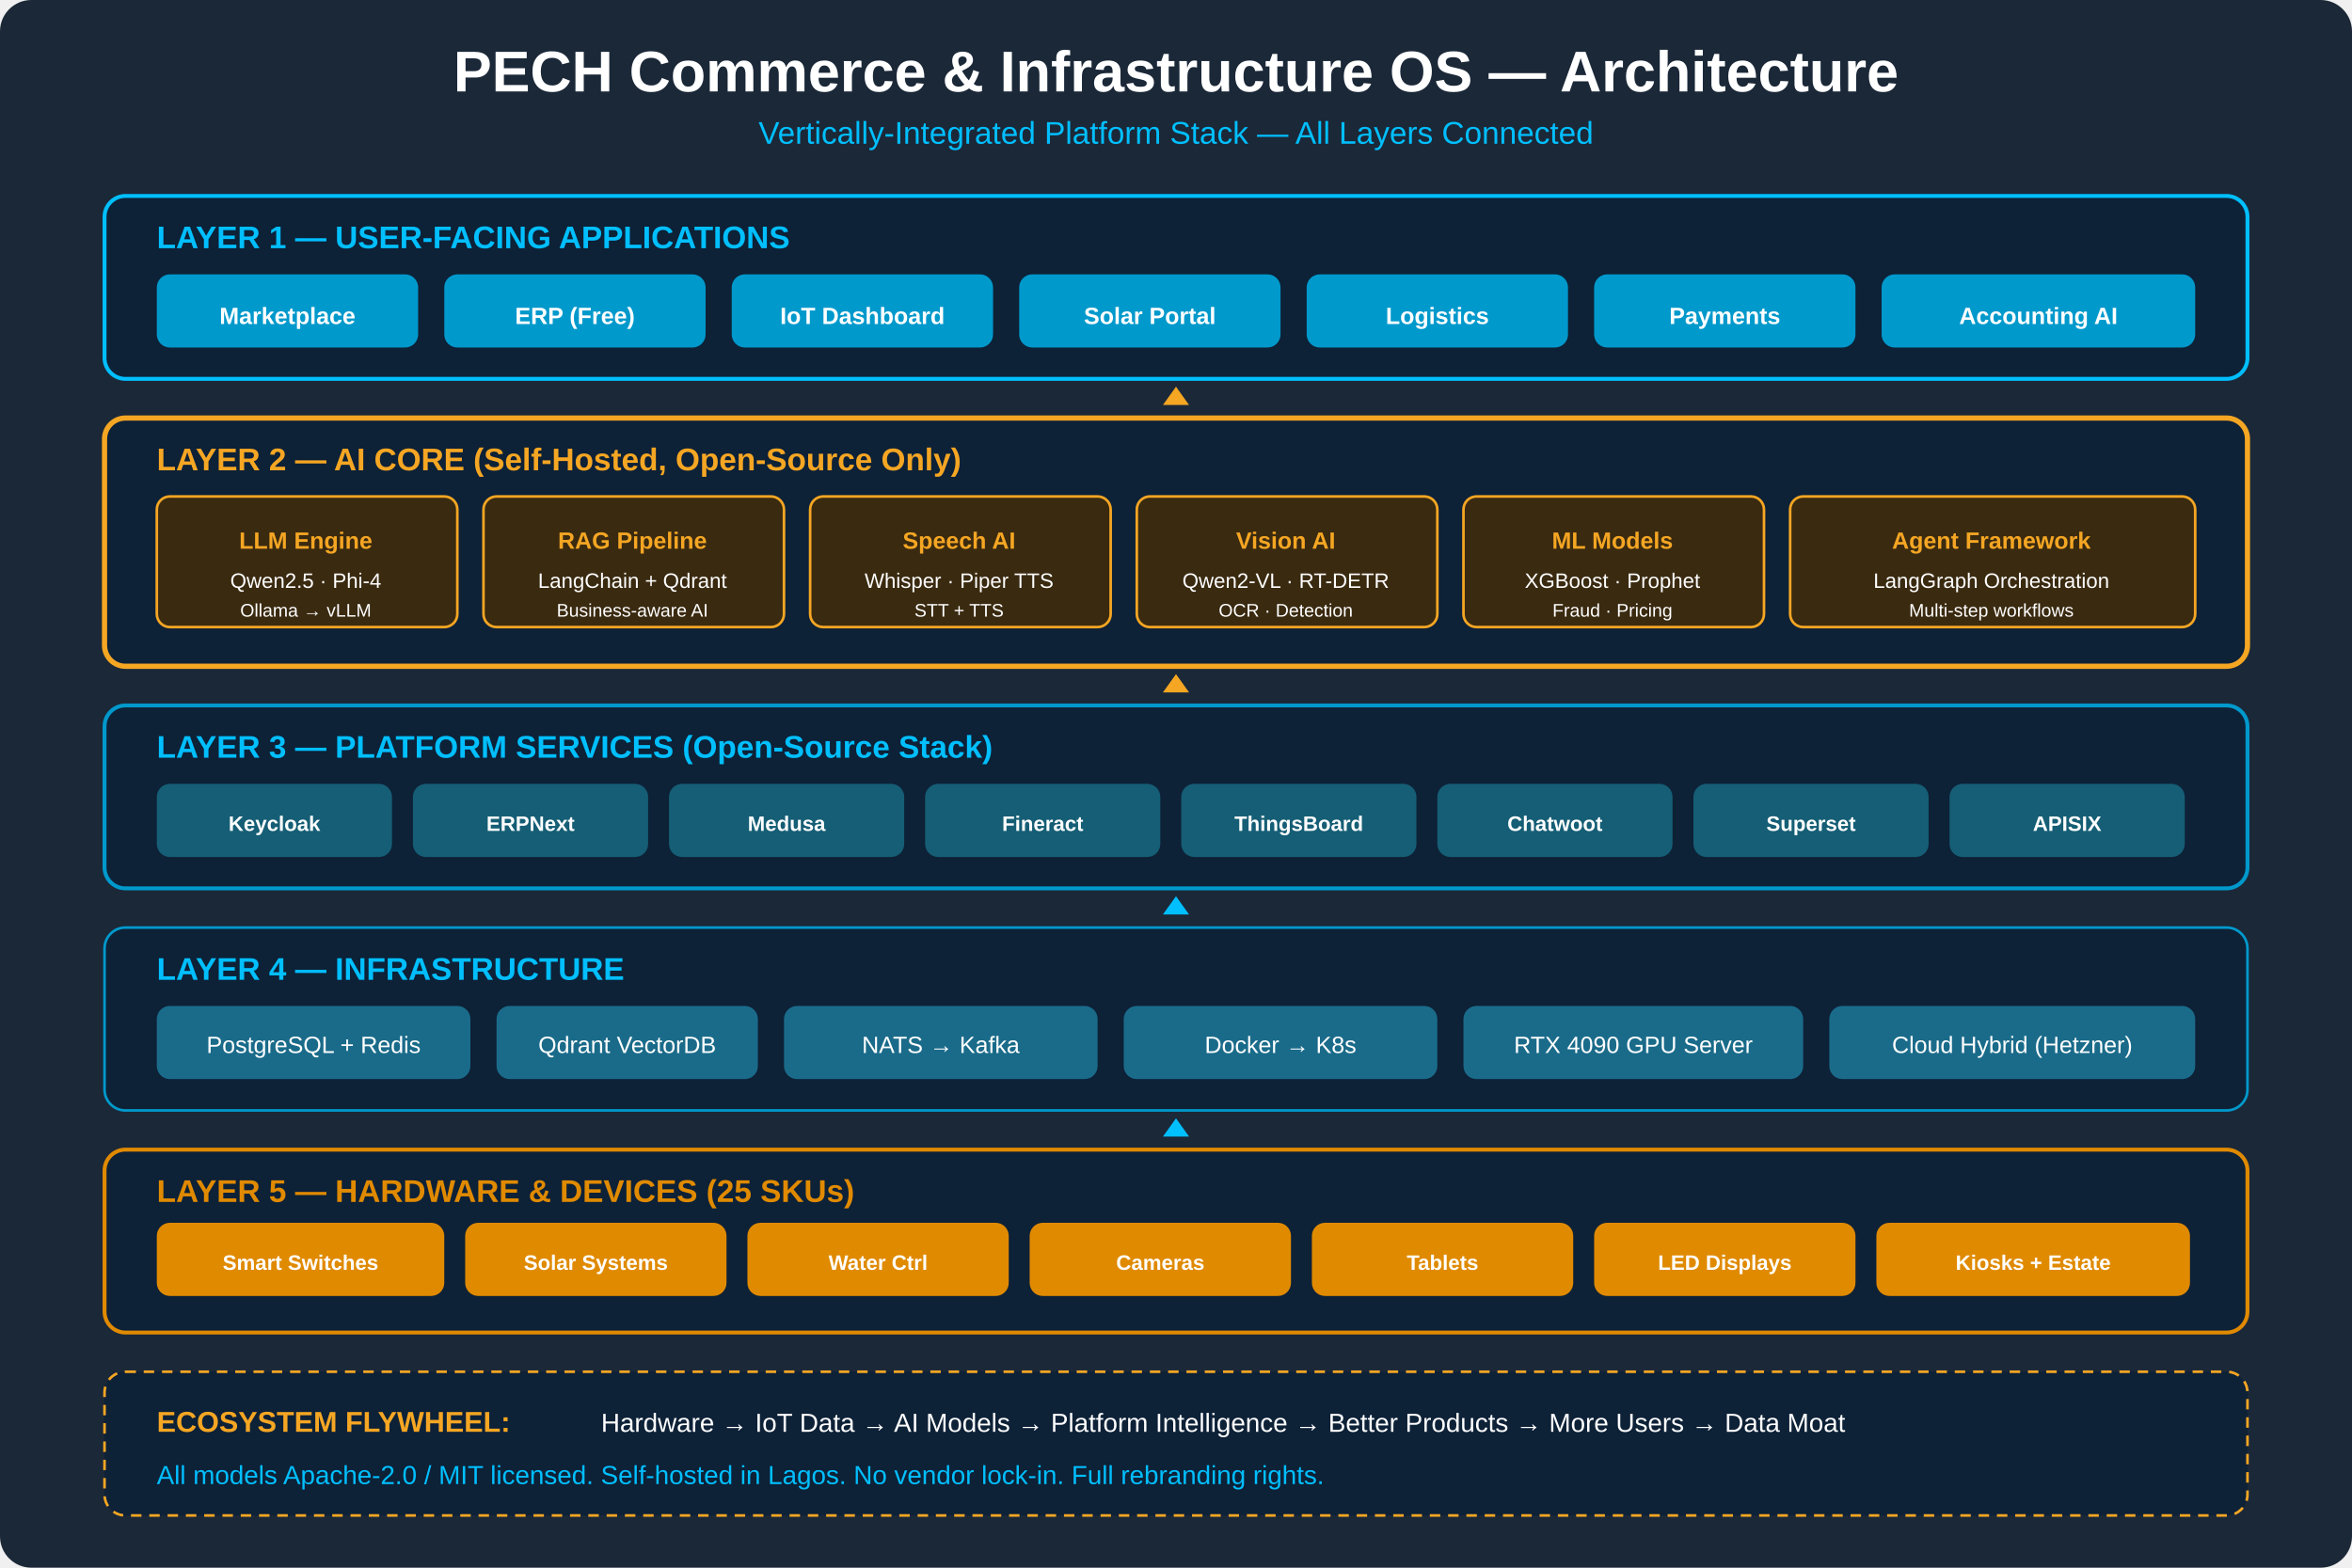
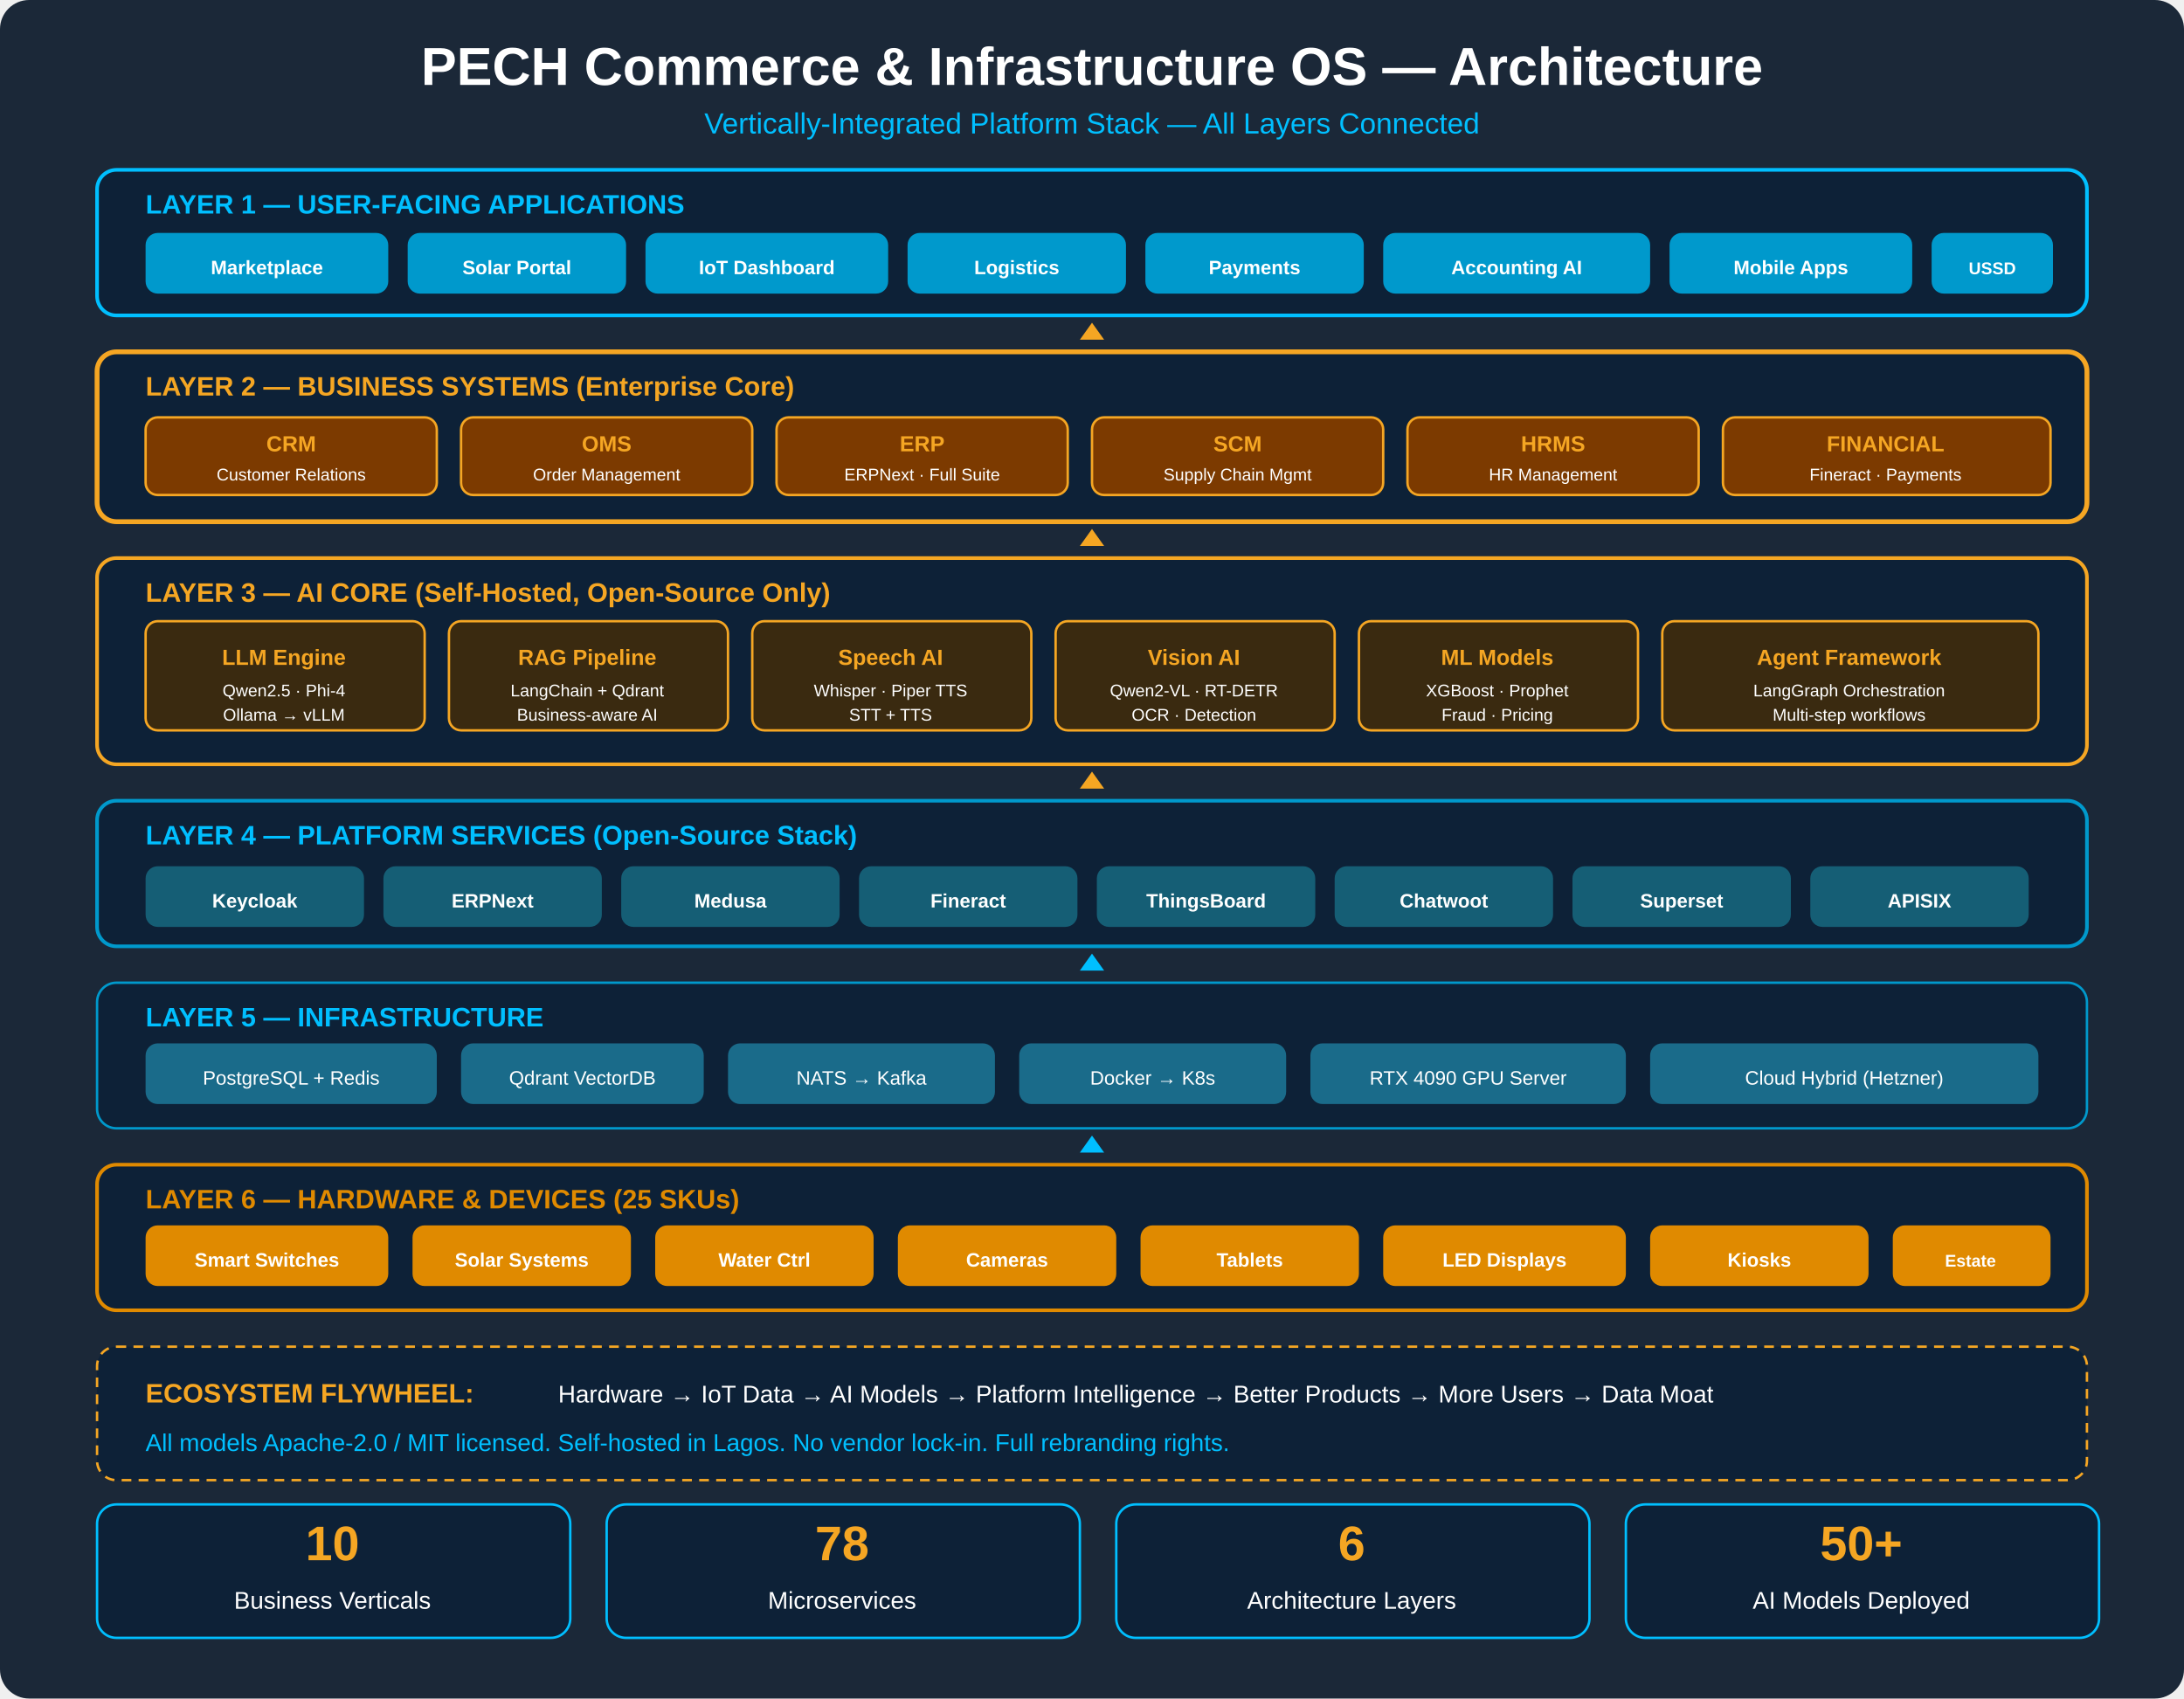
- <svg xmlns="http://www.w3.org/2000/svg" viewBox="0 0 900 600" font-family="Arial, Helvetica, sans-serif">
-   <rect width="900" height="600" fill="#1B2838" rx="12" />
+ <svg xmlns="http://www.w3.org/2000/svg" viewBox="0 0 900 700" font-family="Arial, Helvetica, sans-serif">
+   <rect width="900" height="700" fill="#1B2838" rx="12" />
  <text x="450" y="35" text-anchor="middle" fill="#FFF" font-size="22" font-weight="bold">PECH Commerce &amp; Infrastructure OS — Architecture</text>
  <text x="450" y="55" text-anchor="middle" fill="#00BFFF" font-size="12">Vertically-Integrated Platform Stack — All Layers Connected</text>
-   <rect x="40" y="75" width="820" height="70" rx="8" fill="#0D2137" stroke="#00BFFF" stroke-width="1.5" />
-   <text x="60" y="95" fill="#00BFFF" font-size="12" font-weight="bold">LAYER 1 — USER-FACING APPLICATIONS</text>
-   <rect x="60" y="105" width="100" height="28" rx="5" fill="#0099CC" />
-   <text x="110" y="124" text-anchor="middle" fill="#FFF" font-size="9" font-weight="bold">Marketplace</text>
-   <rect x="170" y="105" width="100" height="28" rx="5" fill="#0099CC" />
-   <text x="220" y="124" text-anchor="middle" fill="#FFF" font-size="9" font-weight="bold">ERP (Free)</text>
-   <rect x="280" y="105" width="100" height="28" rx="5" fill="#0099CC" />
-   <text x="330" y="124" text-anchor="middle" fill="#FFF" font-size="9" font-weight="bold">IoT Dashboard</text>
-   <rect x="390" y="105" width="100" height="28" rx="5" fill="#0099CC" />
-   <text x="440" y="124" text-anchor="middle" fill="#FFF" font-size="9" font-weight="bold">Solar Portal</text>
-   <rect x="500" y="105" width="100" height="28" rx="5" fill="#0099CC" />
-   <text x="550" y="124" text-anchor="middle" fill="#FFF" font-size="9" font-weight="bold">Logistics</text>
-   <rect x="610" y="105" width="100" height="28" rx="5" fill="#0099CC" />
-   <text x="660" y="124" text-anchor="middle" fill="#FFF" font-size="9" font-weight="bold">Payments</text>
-   <rect x="720" y="105" width="120" height="28" rx="5" fill="#0099CC" />
-   <text x="780" y="124" text-anchor="middle" fill="#FFF" font-size="9" font-weight="bold">Accounting AI</text>
-   <polygon points="450,148 445,155 455,155" fill="#F5A623" />
-   <rect x="40" y="160" width="820" height="95" rx="8" fill="#0D2137" stroke="#F5A623" stroke-width="2" />
-   <text x="60" y="180" fill="#F5A623" font-size="12" font-weight="bold">LAYER 2 — AI CORE (Self-Hosted, Open-Source Only)</text>
-   <rect x="60" y="190" width="115" height="50" rx="5" fill="#3A2A10" stroke="#F5A623" stroke-width="1" />
-   <text x="117" y="210" text-anchor="middle" fill="#F5A623" font-size="9" font-weight="bold">LLM Engine</text>
-   <text x="117" y="225" text-anchor="middle" fill="#FFF" font-size="8">Qwen2.5 · Phi-4</text>
-   <text x="117" y="236" text-anchor="middle" fill="#FFF" font-size="7">Ollama → vLLM</text>
-   <rect x="185" y="190" width="115" height="50" rx="5" fill="#3A2A10" stroke="#F5A623" stroke-width="1" />
-   <text x="242" y="210" text-anchor="middle" fill="#F5A623" font-size="9" font-weight="bold">RAG Pipeline</text>
-   <text x="242" y="225" text-anchor="middle" fill="#FFF" font-size="8">LangChain + Qdrant</text>
-   <text x="242" y="236" text-anchor="middle" fill="#FFF" font-size="7">Business-aware AI</text>
-   <rect x="310" y="190" width="115" height="50" rx="5" fill="#3A2A10" stroke="#F5A623" stroke-width="1" />
-   <text x="367" y="210" text-anchor="middle" fill="#F5A623" font-size="9" font-weight="bold">Speech AI</text>
-   <text x="367" y="225" text-anchor="middle" fill="#FFF" font-size="8">Whisper · Piper TTS</text>
-   <text x="367" y="236" text-anchor="middle" fill="#FFF" font-size="7">STT + TTS</text>
-   <rect x="435" y="190" width="115" height="50" rx="5" fill="#3A2A10" stroke="#F5A623" stroke-width="1" />
-   <text x="492" y="210" text-anchor="middle" fill="#F5A623" font-size="9" font-weight="bold">Vision AI</text>
-   <text x="492" y="225" text-anchor="middle" fill="#FFF" font-size="8">Qwen2-VL · RT-DETR</text>
-   <text x="492" y="236" text-anchor="middle" fill="#FFF" font-size="7">OCR · Detection</text>
-   <rect x="560" y="190" width="115" height="50" rx="5" fill="#3A2A10" stroke="#F5A623" stroke-width="1" />
-   <text x="617" y="210" text-anchor="middle" fill="#F5A623" font-size="9" font-weight="bold">ML Models</text>
-   <text x="617" y="225" text-anchor="middle" fill="#FFF" font-size="8">XGBoost · Prophet</text>
-   <text x="617" y="236" text-anchor="middle" fill="#FFF" font-size="7">Fraud · Pricing</text>
-   <rect x="685" y="190" width="155" height="50" rx="5" fill="#3A2A10" stroke="#F5A623" stroke-width="1" />
-   <text x="762" y="210" text-anchor="middle" fill="#F5A623" font-size="9" font-weight="bold">Agent Framework</text>
-   <text x="762" y="225" text-anchor="middle" fill="#FFF" font-size="8">LangGraph Orchestration</text>
-   <text x="762" y="236" text-anchor="middle" fill="#FFF" font-size="7">Multi-step workflows</text>
-   <polygon points="450,258 445,265 455,265" fill="#F5A623" />
-   <rect x="40" y="270" width="820" height="70" rx="8" fill="#0D2137" stroke="#0099CC" stroke-width="1.5" />
-   <text x="60" y="290" fill="#00BFFF" font-size="12" font-weight="bold">LAYER 3 — PLATFORM SERVICES (Open-Source Stack)</text>
-   <rect x="60" y="300" width="90" height="28" rx="5" fill="#155E75" />
-   <text x="105" y="318" text-anchor="middle" fill="#FFF" font-size="8" font-weight="bold">Keycloak</text>
-   <rect x="158" y="300" width="90" height="28" rx="5" fill="#155E75" />
-   <text x="203" y="318" text-anchor="middle" fill="#FFF" font-size="8" font-weight="bold">ERPNext</text>
-   <rect x="256" y="300" width="90" height="28" rx="5" fill="#155E75" />
-   <text x="301" y="318" text-anchor="middle" fill="#FFF" font-size="8" font-weight="bold">Medusa</text>
-   <rect x="354" y="300" width="90" height="28" rx="5" fill="#155E75" />
-   <text x="399" y="318" text-anchor="middle" fill="#FFF" font-size="8" font-weight="bold">Fineract</text>
-   <rect x="452" y="300" width="90" height="28" rx="5" fill="#155E75" />
-   <text x="497" y="318" text-anchor="middle" fill="#FFF" font-size="8" font-weight="bold">ThingsBoard</text>
-   <rect x="550" y="300" width="90" height="28" rx="5" fill="#155E75" />
-   <text x="595" y="318" text-anchor="middle" fill="#FFF" font-size="8" font-weight="bold">Chatwoot</text>
-   <rect x="648" y="300" width="90" height="28" rx="5" fill="#155E75" />
-   <text x="693" y="318" text-anchor="middle" fill="#FFF" font-size="8" font-weight="bold">Superset</text>
-   <rect x="746" y="300" width="90" height="28" rx="5" fill="#155E75" />
-   <text x="791" y="318" text-anchor="middle" fill="#FFF" font-size="8" font-weight="bold">APISIX</text>
-   <polygon points="450,343 445,350 455,350" fill="#00BFFF" />
-   <rect x="40" y="355" width="820" height="70" rx="8" fill="#0D2137" stroke="#0099CC" stroke-width="1" />
-   <text x="60" y="375" fill="#00BFFF" font-size="12" font-weight="bold">LAYER 4 — INFRASTRUCTURE</text>
-   <rect x="60" y="385" width="120" height="28" rx="5" fill="#1A6B8A" />
-   <text x="120" y="403" text-anchor="middle" fill="#FFF" font-size="9">PostgreSQL + Redis</text>
-   <rect x="190" y="385" width="100" height="28" rx="5" fill="#1A6B8A" />
-   <text x="240" y="403" text-anchor="middle" fill="#FFF" font-size="9">Qdrant VectorDB</text>
-   <rect x="300" y="385" width="120" height="28" rx="5" fill="#1A6B8A" />
-   <text x="360" y="403" text-anchor="middle" fill="#FFF" font-size="9">NATS → Kafka</text>
-   <rect x="430" y="385" width="120" height="28" rx="5" fill="#1A6B8A" />
-   <text x="490" y="403" text-anchor="middle" fill="#FFF" font-size="9">Docker → K8s</text>
-   <rect x="560" y="385" width="130" height="28" rx="5" fill="#1A6B8A" />
-   <text x="625" y="403" text-anchor="middle" fill="#FFF" font-size="9">RTX 4090 GPU Server</text>
-   <rect x="700" y="385" width="140" height="28" rx="5" fill="#1A6B8A" />
-   <text x="770" y="403" text-anchor="middle" fill="#FFF" font-size="9">Cloud Hybrid (Hetzner)</text>
-   <polygon points="450,428 445,435 455,435" fill="#00BFFF" />
-   <rect x="40" y="440" width="820" height="70" rx="8" fill="#0D2137" stroke="#E08A00" stroke-width="1.5" />
-   <text x="60" y="460" fill="#E08A00" font-size="12" font-weight="bold">LAYER 5 — HARDWARE &amp; DEVICES (25 SKUs)</text>
-   <rect x="60" y="468" width="110" height="28" rx="5" fill="#E08A00" />
-   <text x="115" y="486" text-anchor="middle" fill="#FFF" font-size="8" font-weight="bold">Smart Switches</text>
-   <rect x="178" y="468" width="100" height="28" rx="5" fill="#E08A00" />
-   <text x="228" y="486" text-anchor="middle" fill="#FFF" font-size="8" font-weight="bold">Solar Systems</text>
-   <rect x="286" y="468" width="100" height="28" rx="5" fill="#E08A00" />
-   <text x="336" y="486" text-anchor="middle" fill="#FFF" font-size="8" font-weight="bold">Water Ctrl</text>
-   <rect x="394" y="468" width="100" height="28" rx="5" fill="#E08A00" />
-   <text x="444" y="486" text-anchor="middle" fill="#FFF" font-size="8" font-weight="bold">Cameras</text>
-   <rect x="502" y="468" width="100" height="28" rx="5" fill="#E08A00" />
-   <text x="552" y="486" text-anchor="middle" fill="#FFF" font-size="8" font-weight="bold">Tablets</text>
-   <rect x="610" y="468" width="100" height="28" rx="5" fill="#E08A00" />
-   <text x="660" y="486" text-anchor="middle" fill="#FFF" font-size="8" font-weight="bold">LED Displays</text>
-   <rect x="718" y="468" width="120" height="28" rx="5" fill="#E08A00" />
-   <text x="778" y="486" text-anchor="middle" fill="#FFF" font-size="8" font-weight="bold">Kiosks + Estate</text>
-   <rect x="40" y="525" width="820" height="55" rx="8" fill="#0D2137" stroke="#F5A623" stroke-width="1" stroke-dasharray="4,3" />
-   <text x="60" y="548" fill="#F5A623" font-size="11" font-weight="bold">ECOSYSTEM FLYWHEEL:</text>
-   <text x="230" y="548" fill="#FFF" font-size="10">Hardware → IoT Data → AI Models → Platform Intelligence → Better Products → More Users → Data Moat</text>
-   <text x="60" y="568" fill="#00BFFF" font-size="10">All models Apache-2.0 / MIT licensed. Self-hosted in Lagos. No vendor lock-in. Full rebranding rights.</text>
+   <rect x="40" y="70" width="820" height="60" rx="8" fill="#0D2137" stroke="#00BFFF" stroke-width="1.5" />
+   <text x="60" y="88" fill="#00BFFF" font-size="11" font-weight="bold">LAYER 1 — USER-FACING APPLICATIONS</text>
+   <rect x="60" y="96" width="100" height="25" rx="5" fill="#0099CC" />
+   <text x="110" y="113" text-anchor="middle" fill="#FFF" font-size="8" font-weight="bold">Marketplace</text>
+   <rect x="168" y="96" width="90" height="25" rx="5" fill="#0099CC" />
+   <text x="213" y="113" text-anchor="middle" fill="#FFF" font-size="8" font-weight="bold">Solar Portal</text>
+   <rect x="266" y="96" width="100" height="25" rx="5" fill="#0099CC" />
+   <text x="316" y="113" text-anchor="middle" fill="#FFF" font-size="8" font-weight="bold">IoT Dashboard</text>
+   <rect x="374" y="96" width="90" height="25" rx="5" fill="#0099CC" />
+   <text x="419" y="113" text-anchor="middle" fill="#FFF" font-size="8" font-weight="bold">Logistics</text>
+   <rect x="472" y="96" width="90" height="25" rx="5" fill="#0099CC" />
+   <text x="517" y="113" text-anchor="middle" fill="#FFF" font-size="8" font-weight="bold">Payments</text>
+   <rect x="570" y="96" width="110" height="25" rx="5" fill="#0099CC" />
+   <text x="625" y="113" text-anchor="middle" fill="#FFF" font-size="8" font-weight="bold">Accounting AI</text>
+   <rect x="688" y="96" width="100" height="25" rx="5" fill="#0099CC" />
+   <text x="738" y="113" text-anchor="middle" fill="#FFF" font-size="8" font-weight="bold">Mobile Apps</text>
+   <rect x="796" y="96" width="50" height="25" rx="5" fill="#0099CC" />
+   <text x="821" y="113" text-anchor="middle" fill="#FFF" font-size="7" font-weight="bold">USSD</text>
+   <polygon points="450,133 445,140 455,140" fill="#F5A623" />
+   <rect x="40" y="145" width="820" height="70" rx="8" fill="#0D2137" stroke="#F5A623" stroke-width="2" />
+   <text x="60" y="163" fill="#F5A623" font-size="11" font-weight="bold">LAYER 2 — BUSINESS SYSTEMS (Enterprise Core)</text>
+   <rect x="60" y="172" width="120" height="32" rx="5" fill="#7C3A00" stroke="#F5A623" stroke-width="1" />
+   <text x="120" y="186" text-anchor="middle" fill="#F5A623" font-size="9" font-weight="bold">CRM</text>
+   <text x="120" y="198" text-anchor="middle" fill="#FFF" font-size="7">Customer Relations</text>
+   <rect x="190" y="172" width="120" height="32" rx="5" fill="#7C3A00" stroke="#F5A623" stroke-width="1" />
+   <text x="250" y="186" text-anchor="middle" fill="#F5A623" font-size="9" font-weight="bold">OMS</text>
+   <text x="250" y="198" text-anchor="middle" fill="#FFF" font-size="7">Order Management</text>
+   <rect x="320" y="172" width="120" height="32" rx="5" fill="#7C3A00" stroke="#F5A623" stroke-width="1" />
+   <text x="380" y="186" text-anchor="middle" fill="#F5A623" font-size="9" font-weight="bold">ERP</text>
+   <text x="380" y="198" text-anchor="middle" fill="#FFF" font-size="7">ERPNext · Full Suite</text>
+   <rect x="450" y="172" width="120" height="32" rx="5" fill="#7C3A00" stroke="#F5A623" stroke-width="1" />
+   <text x="510" y="186" text-anchor="middle" fill="#F5A623" font-size="9" font-weight="bold">SCM</text>
+   <text x="510" y="198" text-anchor="middle" fill="#FFF" font-size="7">Supply Chain Mgmt</text>
+   <rect x="580" y="172" width="120" height="32" rx="5" fill="#7C3A00" stroke="#F5A623" stroke-width="1" />
+   <text x="640" y="186" text-anchor="middle" fill="#F5A623" font-size="9" font-weight="bold">HRMS</text>
+   <text x="640" y="198" text-anchor="middle" fill="#FFF" font-size="7">HR Management</text>
+   <rect x="710" y="172" width="135" height="32" rx="5" fill="#7C3A00" stroke="#F5A623" stroke-width="1" />
+   <text x="777" y="186" text-anchor="middle" fill="#F5A623" font-size="9" font-weight="bold">FINANCIAL</text>
+   <text x="777" y="198" text-anchor="middle" fill="#FFF" font-size="7">Fineract · Payments</text>
+   <polygon points="450,218 445,225 455,225" fill="#F5A623" />
+   <rect x="40" y="230" width="820" height="85" rx="8" fill="#0D2137" stroke="#F5A623" stroke-width="1.5" />
+   <text x="60" y="248" fill="#F5A623" font-size="11" font-weight="bold">LAYER 3 — AI CORE (Self-Hosted, Open-Source Only)</text>
+   <rect x="60" y="256" width="115" height="45" rx="5" fill="#3A2A10" stroke="#F5A623" stroke-width="1" />
+   <text x="117" y="274" text-anchor="middle" fill="#F5A623" font-size="9" font-weight="bold">LLM Engine</text>
+   <text x="117" y="287" text-anchor="middle" fill="#FFF" font-size="7">Qwen2.5 · Phi-4</text>
+   <text x="117" y="297" text-anchor="middle" fill="#FFF" font-size="7">Ollama → vLLM</text>
+   <rect x="185" y="256" width="115" height="45" rx="5" fill="#3A2A10" stroke="#F5A623" stroke-width="1" />
+   <text x="242" y="274" text-anchor="middle" fill="#F5A623" font-size="9" font-weight="bold">RAG Pipeline</text>
+   <text x="242" y="287" text-anchor="middle" fill="#FFF" font-size="7">LangChain + Qdrant</text>
+   <text x="242" y="297" text-anchor="middle" fill="#FFF" font-size="7">Business-aware AI</text>
+   <rect x="310" y="256" width="115" height="45" rx="5" fill="#3A2A10" stroke="#F5A623" stroke-width="1" />
+   <text x="367" y="274" text-anchor="middle" fill="#F5A623" font-size="9" font-weight="bold">Speech AI</text>
+   <text x="367" y="287" text-anchor="middle" fill="#FFF" font-size="7">Whisper · Piper TTS</text>
+   <text x="367" y="297" text-anchor="middle" fill="#FFF" font-size="7">STT + TTS</text>
+   <rect x="435" y="256" width="115" height="45" rx="5" fill="#3A2A10" stroke="#F5A623" stroke-width="1" />
+   <text x="492" y="274" text-anchor="middle" fill="#F5A623" font-size="9" font-weight="bold">Vision AI</text>
+   <text x="492" y="287" text-anchor="middle" fill="#FFF" font-size="7">Qwen2-VL · RT-DETR</text>
+   <text x="492" y="297" text-anchor="middle" fill="#FFF" font-size="7">OCR · Detection</text>
+   <rect x="560" y="256" width="115" height="45" rx="5" fill="#3A2A10" stroke="#F5A623" stroke-width="1" />
+   <text x="617" y="274" text-anchor="middle" fill="#F5A623" font-size="9" font-weight="bold">ML Models</text>
+   <text x="617" y="287" text-anchor="middle" fill="#FFF" font-size="7">XGBoost · Prophet</text>
+   <text x="617" y="297" text-anchor="middle" fill="#FFF" font-size="7">Fraud · Pricing</text>
+   <rect x="685" y="256" width="155" height="45" rx="5" fill="#3A2A10" stroke="#F5A623" stroke-width="1" />
+   <text x="762" y="274" text-anchor="middle" fill="#F5A623" font-size="9" font-weight="bold">Agent Framework</text>
+   <text x="762" y="287" text-anchor="middle" fill="#FFF" font-size="7">LangGraph Orchestration</text>
+   <text x="762" y="297" text-anchor="middle" fill="#FFF" font-size="7">Multi-step workflows</text>
+   <polygon points="450,318 445,325 455,325" fill="#F5A623" />
+   <rect x="40" y="330" width="820" height="60" rx="8" fill="#0D2137" stroke="#0099CC" stroke-width="1.5" />
+   <text x="60" y="348" fill="#00BFFF" font-size="11" font-weight="bold">LAYER 4 — PLATFORM SERVICES (Open-Source Stack)</text>
+   <rect x="60" y="357" width="90" height="25" rx="5" fill="#155E75" />
+   <text x="105" y="374" text-anchor="middle" fill="#FFF" font-size="8" font-weight="bold">Keycloak</text>
+   <rect x="158" y="357" width="90" height="25" rx="5" fill="#155E75" />
+   <text x="203" y="374" text-anchor="middle" fill="#FFF" font-size="8" font-weight="bold">ERPNext</text>
+   <rect x="256" y="357" width="90" height="25" rx="5" fill="#155E75" />
+   <text x="301" y="374" text-anchor="middle" fill="#FFF" font-size="8" font-weight="bold">Medusa</text>
+   <rect x="354" y="357" width="90" height="25" rx="5" fill="#155E75" />
+   <text x="399" y="374" text-anchor="middle" fill="#FFF" font-size="8" font-weight="bold">Fineract</text>
+   <rect x="452" y="357" width="90" height="25" rx="5" fill="#155E75" />
+   <text x="497" y="374" text-anchor="middle" fill="#FFF" font-size="8" font-weight="bold">ThingsBoard</text>
+   <rect x="550" y="357" width="90" height="25" rx="5" fill="#155E75" />
+   <text x="595" y="374" text-anchor="middle" fill="#FFF" font-size="8" font-weight="bold">Chatwoot</text>
+   <rect x="648" y="357" width="90" height="25" rx="5" fill="#155E75" />
+   <text x="693" y="374" text-anchor="middle" fill="#FFF" font-size="8" font-weight="bold">Superset</text>
+   <rect x="746" y="357" width="90" height="25" rx="5" fill="#155E75" />
+   <text x="791" y="374" text-anchor="middle" fill="#FFF" font-size="8" font-weight="bold">APISIX</text>
+   <polygon points="450,393 445,400 455,400" fill="#00BFFF" />
+   <rect x="40" y="405" width="820" height="60" rx="8" fill="#0D2137" stroke="#0099CC" stroke-width="1" />
+   <text x="60" y="423" fill="#00BFFF" font-size="11" font-weight="bold">LAYER 5 — INFRASTRUCTURE</text>
+   <rect x="60" y="430" width="120" height="25" rx="5" fill="#1A6B8A" />
+   <text x="120" y="447" text-anchor="middle" fill="#FFF" font-size="8">PostgreSQL + Redis</text>
+   <rect x="190" y="430" width="100" height="25" rx="5" fill="#1A6B8A" />
+   <text x="240" y="447" text-anchor="middle" fill="#FFF" font-size="8">Qdrant VectorDB</text>
+   <rect x="300" y="430" width="110" height="25" rx="5" fill="#1A6B8A" />
+   <text x="355" y="447" text-anchor="middle" fill="#FFF" font-size="8">NATS → Kafka</text>
+   <rect x="420" y="430" width="110" height="25" rx="5" fill="#1A6B8A" />
+   <text x="475" y="447" text-anchor="middle" fill="#FFF" font-size="8">Docker → K8s</text>
+   <rect x="540" y="430" width="130" height="25" rx="5" fill="#1A6B8A" />
+   <text x="605" y="447" text-anchor="middle" fill="#FFF" font-size="8">RTX 4090 GPU Server</text>
+   <rect x="680" y="430" width="160" height="25" rx="5" fill="#1A6B8A" />
+   <text x="760" y="447" text-anchor="middle" fill="#FFF" font-size="8">Cloud Hybrid (Hetzner)</text>
+   <polygon points="450,468 445,475 455,475" fill="#00BFFF" />
+   <rect x="40" y="480" width="820" height="60" rx="8" fill="#0D2137" stroke="#E08A00" stroke-width="1.5" />
+   <text x="60" y="498" fill="#E08A00" font-size="11" font-weight="bold">LAYER 6 — HARDWARE &amp; DEVICES (25 SKUs)</text>
+   <rect x="60" y="505" width="100" height="25" rx="5" fill="#E08A00" />
+   <text x="110" y="522" text-anchor="middle" fill="#FFF" font-size="8" font-weight="bold">Smart Switches</text>
+   <rect x="170" y="505" width="90" height="25" rx="5" fill="#E08A00" />
+   <text x="215" y="522" text-anchor="middle" fill="#FFF" font-size="8" font-weight="bold">Solar Systems</text>
+   <rect x="270" y="505" width="90" height="25" rx="5" fill="#E08A00" />
+   <text x="315" y="522" text-anchor="middle" fill="#FFF" font-size="8" font-weight="bold">Water Ctrl</text>
+   <rect x="370" y="505" width="90" height="25" rx="5" fill="#E08A00" />
+   <text x="415" y="522" text-anchor="middle" fill="#FFF" font-size="8" font-weight="bold">Cameras</text>
+   <rect x="470" y="505" width="90" height="25" rx="5" fill="#E08A00" />
+   <text x="515" y="522" text-anchor="middle" fill="#FFF" font-size="8" font-weight="bold">Tablets</text>
+   <rect x="570" y="505" width="100" height="25" rx="5" fill="#E08A00" />
+   <text x="620" y="522" text-anchor="middle" fill="#FFF" font-size="8" font-weight="bold">LED Displays</text>
+   <rect x="680" y="505" width="90" height="25" rx="5" fill="#E08A00" />
+   <text x="725" y="522" text-anchor="middle" fill="#FFF" font-size="8" font-weight="bold">Kiosks</text>
+   <rect x="780" y="505" width="65" height="25" rx="5" fill="#E08A00" />
+   <text x="812" y="522" text-anchor="middle" fill="#FFF" font-size="7" font-weight="bold">Estate</text>
+   <rect x="40" y="555" width="820" height="55" rx="8" fill="#0D2137" stroke="#F5A623" stroke-width="1" stroke-dasharray="4,3" />
+   <text x="60" y="578" fill="#F5A623" font-size="11" font-weight="bold">ECOSYSTEM FLYWHEEL:</text>
+   <text x="230" y="578" fill="#FFF" font-size="10">Hardware → IoT Data → AI Models → Platform Intelligence → Better Products → More Users → Data Moat</text>
+   <text x="60" y="598" fill="#00BFFF" font-size="10">All models Apache-2.0 / MIT licensed. Self-hosted in Lagos. No vendor lock-in. Full rebranding rights.</text>
+   <rect x="40" y="620" width="195" height="55" rx="8" fill="#0D2137" stroke="#00BFFF" stroke-width="1" />
+   <text x="137" y="643" text-anchor="middle" fill="#F5A623" font-size="20" font-weight="bold">10</text>
+   <text x="137" y="663" text-anchor="middle" fill="#FFF" font-size="10">Business Verticals</text>
+   <rect x="250" y="620" width="195" height="55" rx="8" fill="#0D2137" stroke="#00BFFF" stroke-width="1" />
+   <text x="347" y="643" text-anchor="middle" fill="#F5A623" font-size="20" font-weight="bold">78</text>
+   <text x="347" y="663" text-anchor="middle" fill="#FFF" font-size="10">Microservices</text>
+   <rect x="460" y="620" width="195" height="55" rx="8" fill="#0D2137" stroke="#00BFFF" stroke-width="1" />
+   <text x="557" y="643" text-anchor="middle" fill="#F5A623" font-size="20" font-weight="bold">6</text>
+   <text x="557" y="663" text-anchor="middle" fill="#FFF" font-size="10">Architecture Layers</text>
+   <rect x="670" y="620" width="195" height="55" rx="8" fill="#0D2137" stroke="#00BFFF" stroke-width="1" />
+   <text x="767" y="643" text-anchor="middle" fill="#F5A623" font-size="20" font-weight="bold">50+</text>
+   <text x="767" y="663" text-anchor="middle" fill="#FFF" font-size="10">AI Models Deployed</text>
</svg>
